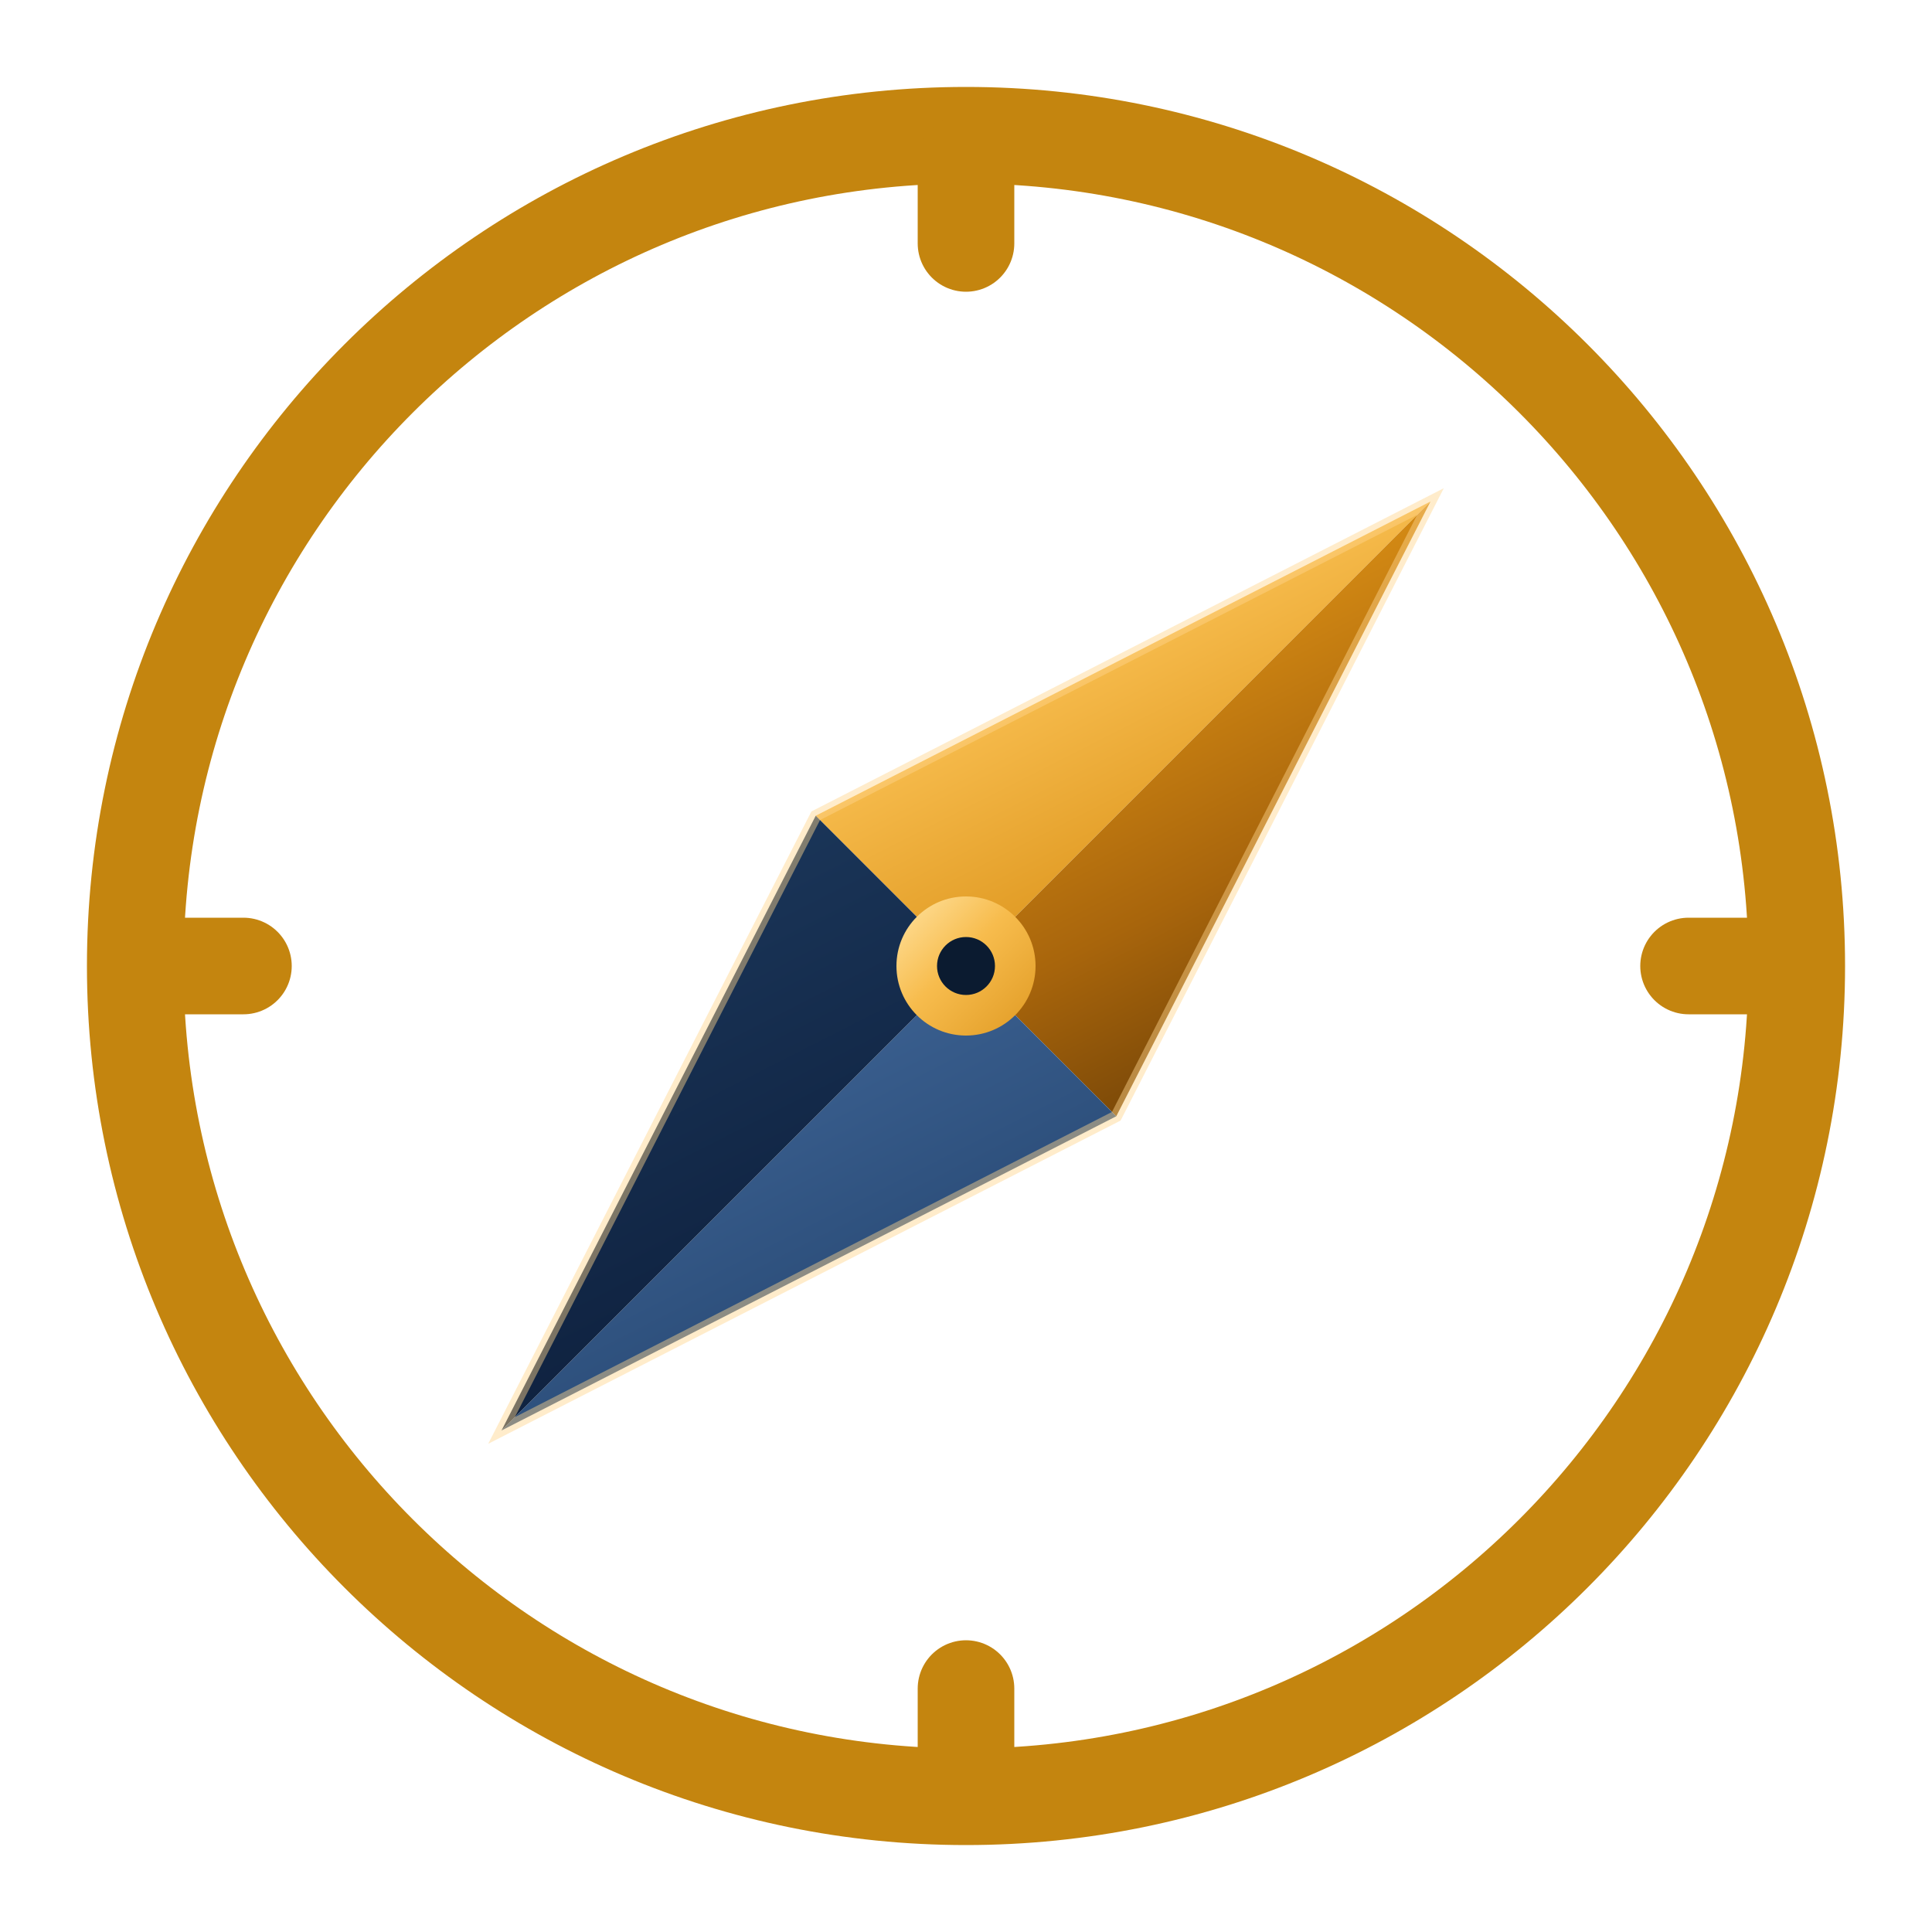
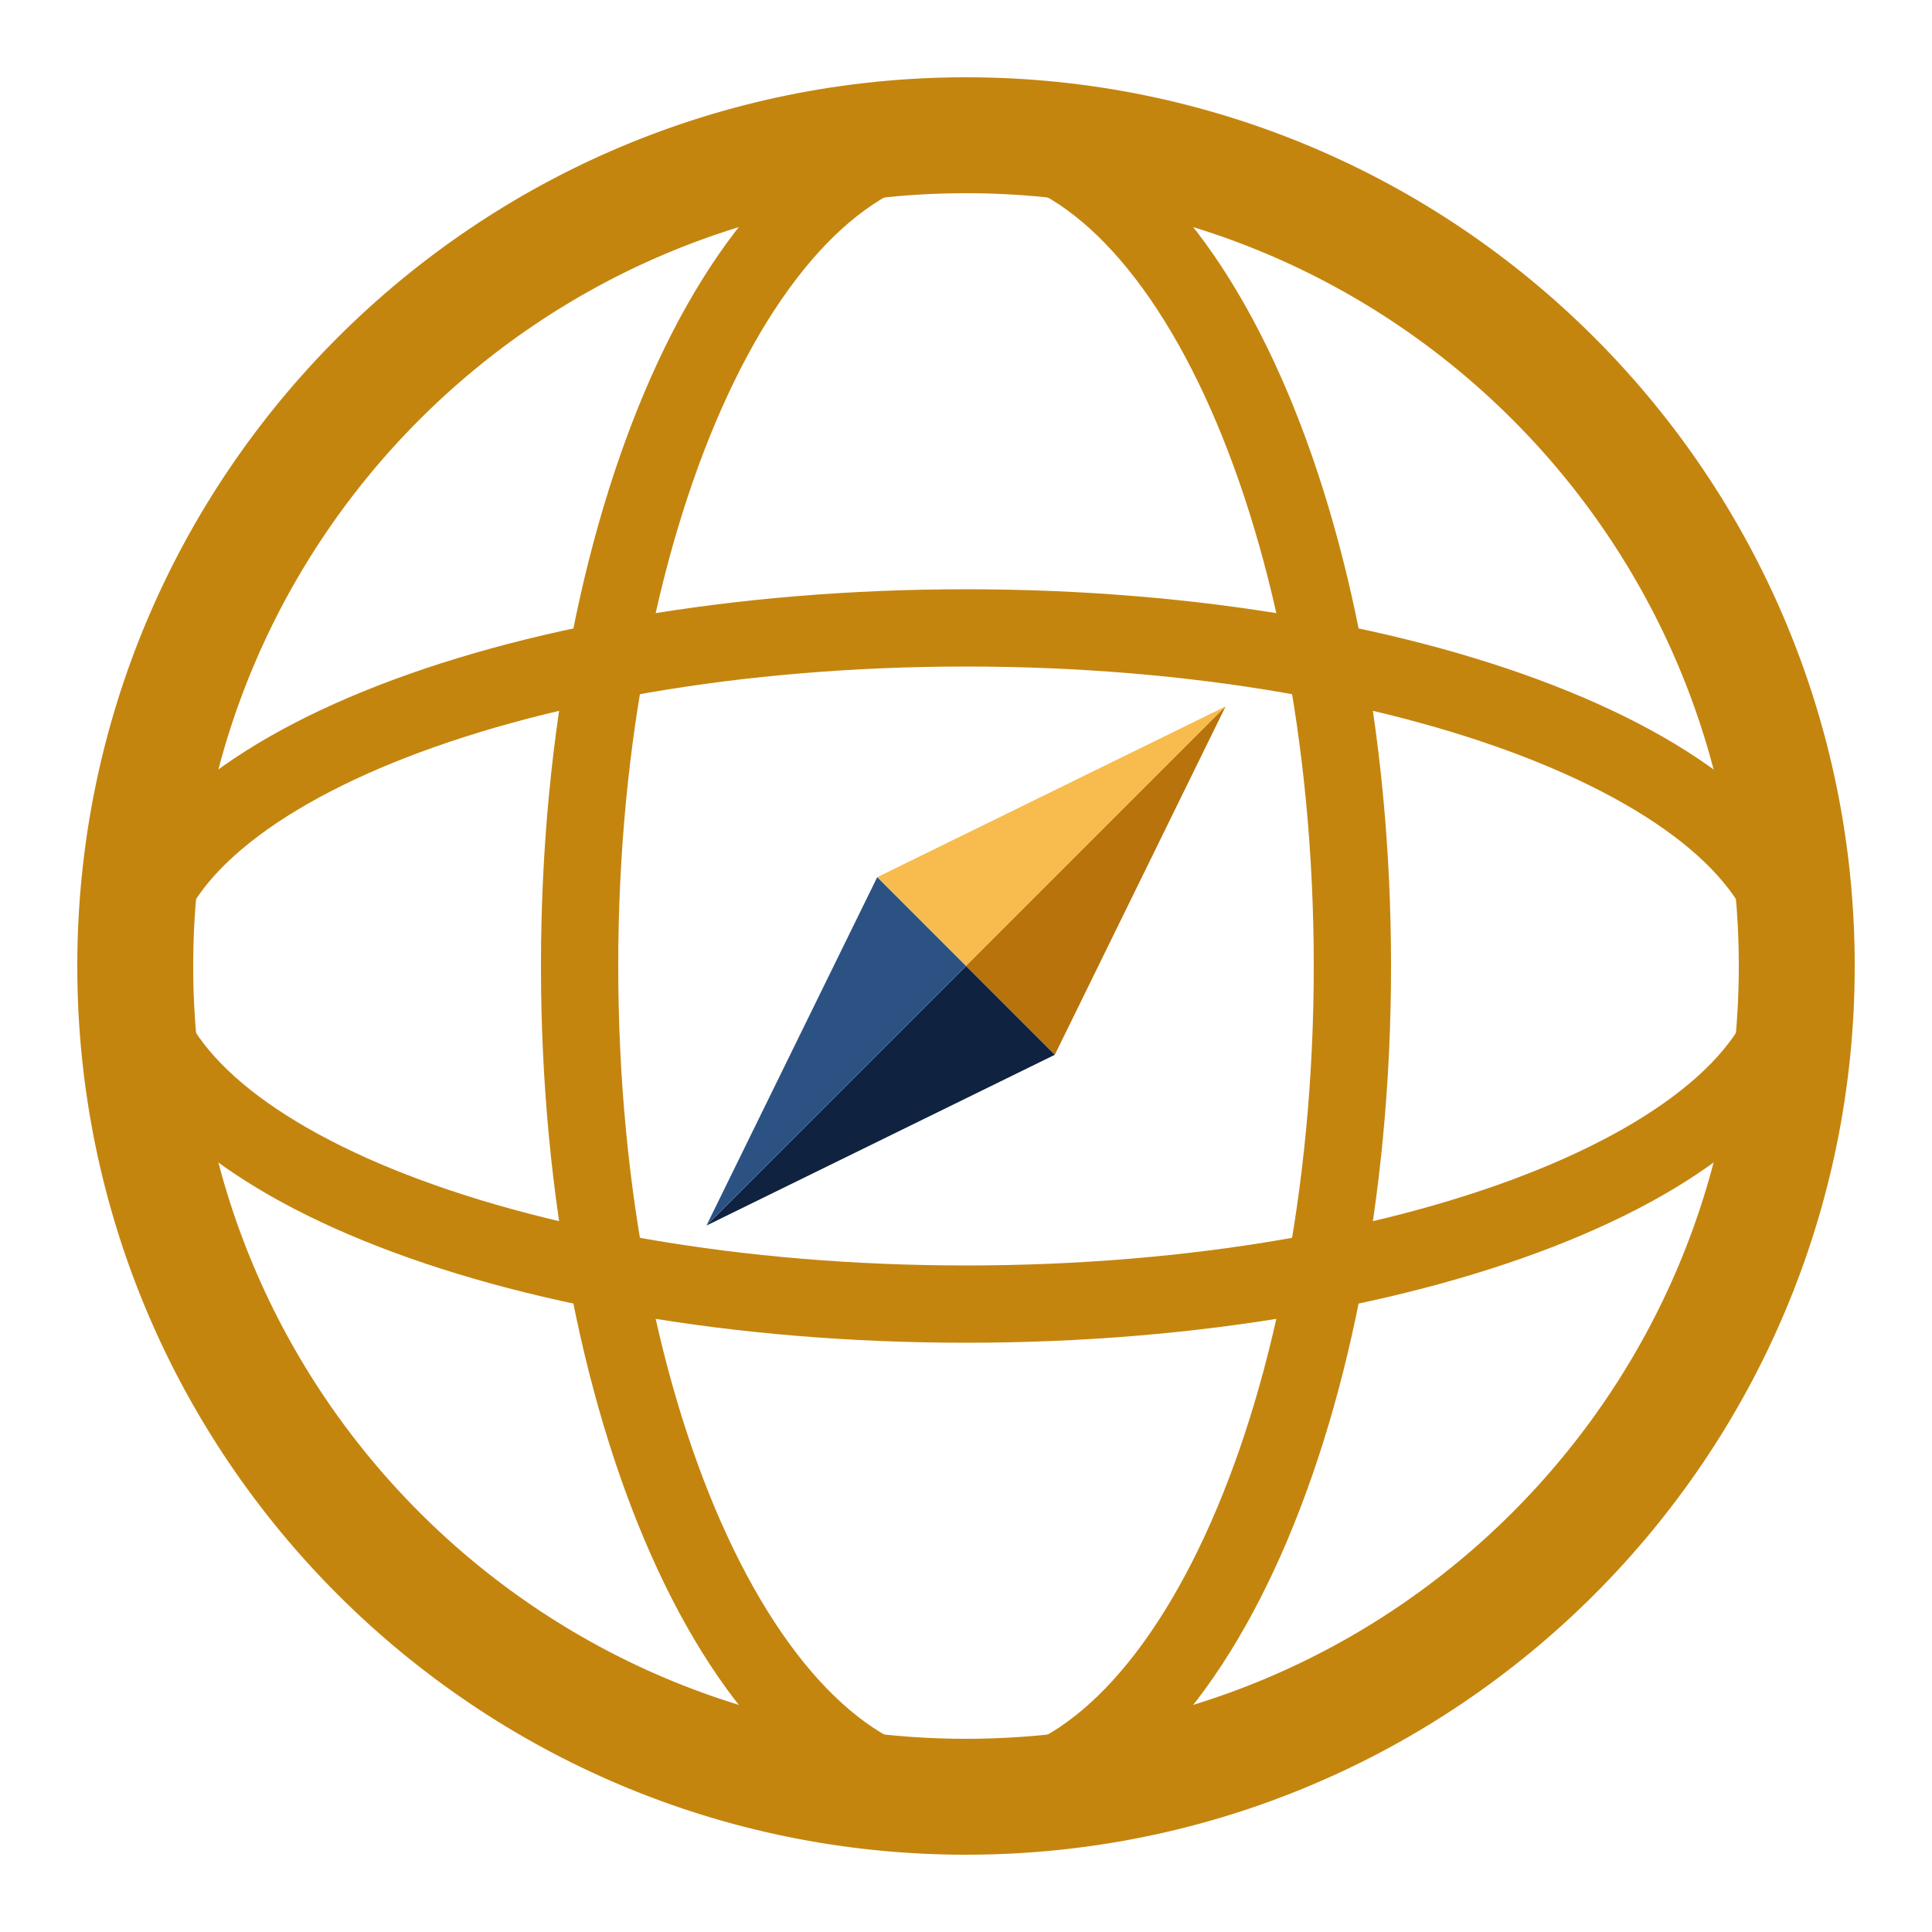
- <svg xmlns="http://www.w3.org/2000/svg" viewBox="0 0 100 100">
-   <defs>
-     <linearGradient id="f-gl" x1="0" y1="0" x2="1" y2="1">
-       <stop offset="0" stop-color="#ffe3a1" />
-       <stop offset=".45" stop-color="#f7bc4d" />
-       <stop offset="1" stop-color="#e09a23" />
-     </linearGradient>
-     <linearGradient id="f-gd" x1="0" y1="0" x2="1" y2="1">
-       <stop offset="0" stop-color="#d48a14" />
-       <stop offset=".6" stop-color="#a8650c" />
-       <stop offset="1" stop-color="#7d4a08" />
-     </linearGradient>
-     <linearGradient id="f-nl" x1="0" y1="0" x2="1" y2="1">
-       <stop offset="0" stop-color="#3a5f8f" />
-       <stop offset="1" stop-color="#22426b" />
-     </linearGradient>
-     <linearGradient id="f-nd" x1="0" y1="0" x2="1" y2="1">
-       <stop offset="0" stop-color="#1a3558" />
-       <stop offset="1" stop-color="#0f2240" />
-     </linearGradient>
-   </defs>
-   <circle cx="50" cy="50" r="43" fill="none" stroke="#c4850f" stroke-width="5" />
-   <path d="M50 12.6V8.4M87.4 50h4.2M50 87.4v4.2M12.6 50H8.4" stroke="#c4850f" stroke-width="5" stroke-linecap="round" />
-   <g transform="rotate(45 50 50)">
-     <path d="M50 16L39 50H50z" fill="url(#f-gl)" />
-     <path d="M50 16L61 50H50z" fill="url(#f-gd)" />
-     <path d="M50 84L61 50H50z" fill="url(#f-nl)" />
-     <path d="M50 84L39 50H50z" fill="url(#f-nd)" />
-     <path d="M50 84L39 50 50 16 61 50z" fill="none" stroke="#ffd68c" stroke-opacity=".45" stroke-width=".6" />
+ <svg xmlns="http://www.w3.org/2000/svg" viewBox="0 0 100 100" fill="none" stroke="#c4850f">
+   <circle cx="50" cy="50" r="43" stroke-width="6" />
+   <ellipse cx="50" cy="50" rx="20" ry="43" stroke-width="4" />
+   <ellipse cx="50" cy="50" rx="43" ry="17.5" stroke-width="4" />
+   <g transform="rotate(45 50 50)" stroke="none">
+     <path d="M50 31L43.5 50H50z" fill="#f7bc4d" />
+     <path d="M50 31L56.5 50H50z" fill="#b8730c" />
+     <path d="M50 69L56.5 50H50z" fill="#0f2240" />
+     <path d="M50 69L43.5 50H50z" fill="#2c5283" />
  </g>
-   <circle cx="50" cy="50" r="3.6" fill="url(#f-gl)" />
-   <circle cx="50" cy="50" r="1.5" fill="#0b1b30" />
</svg>
